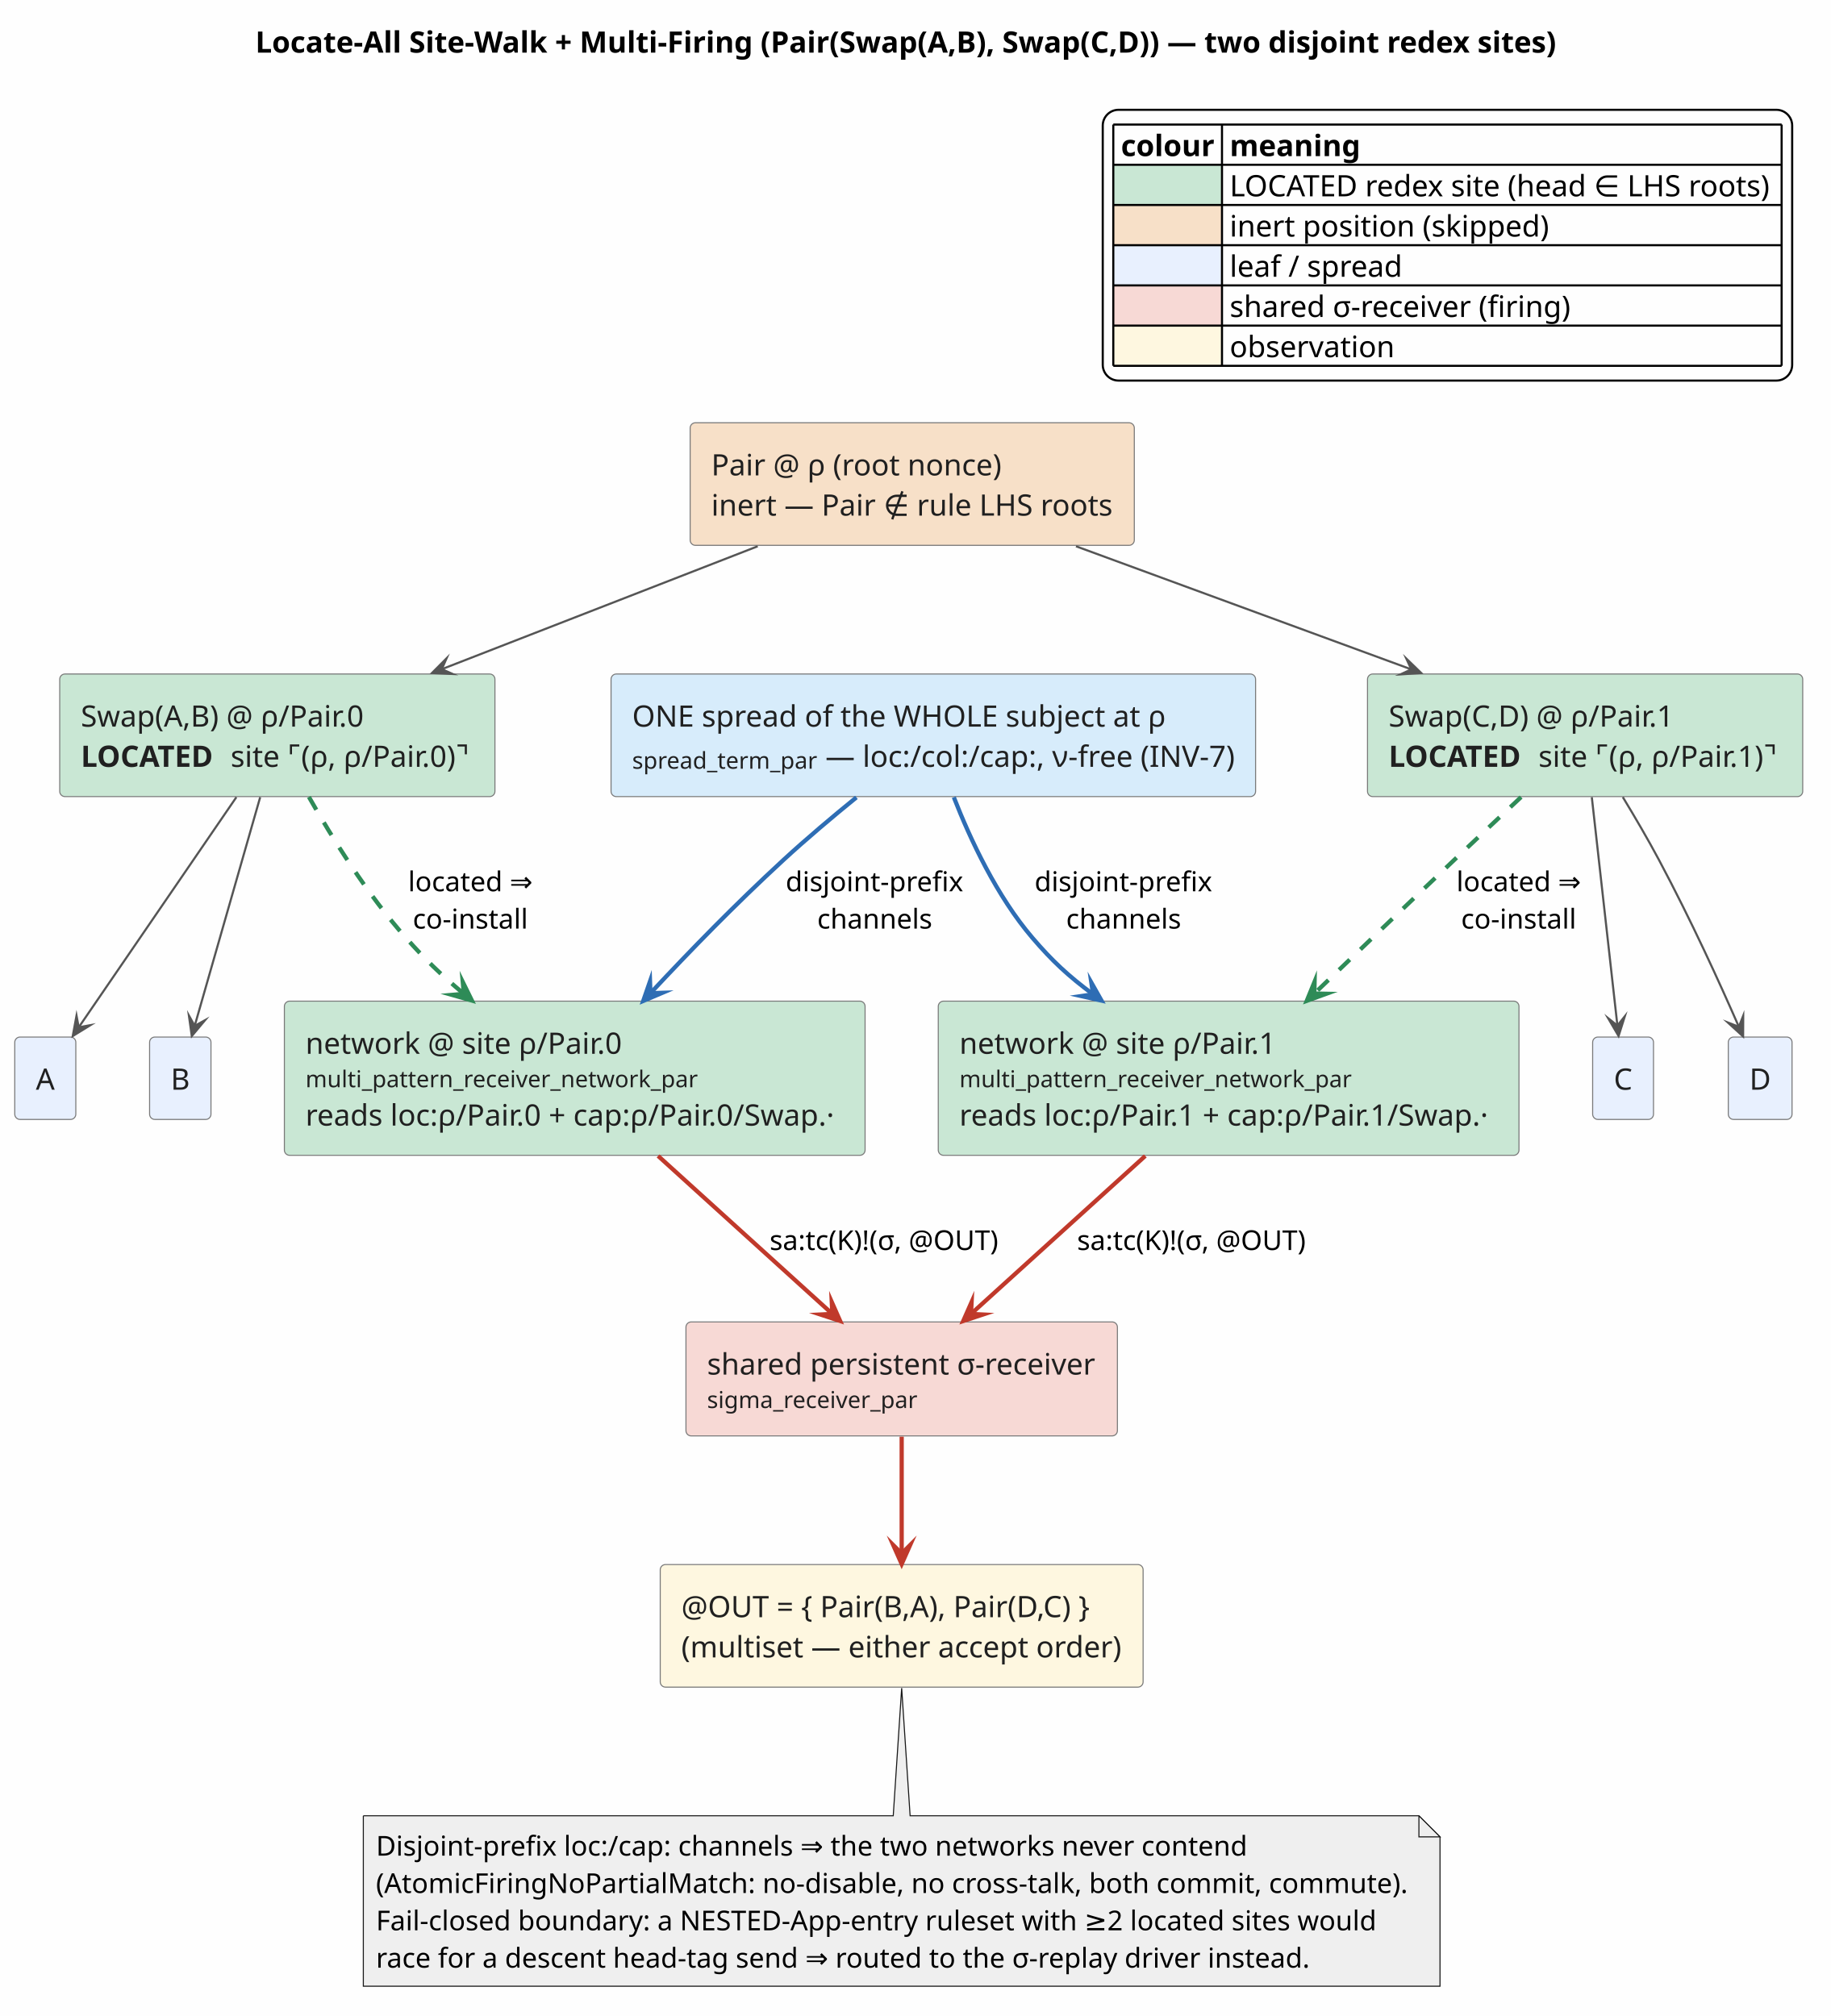
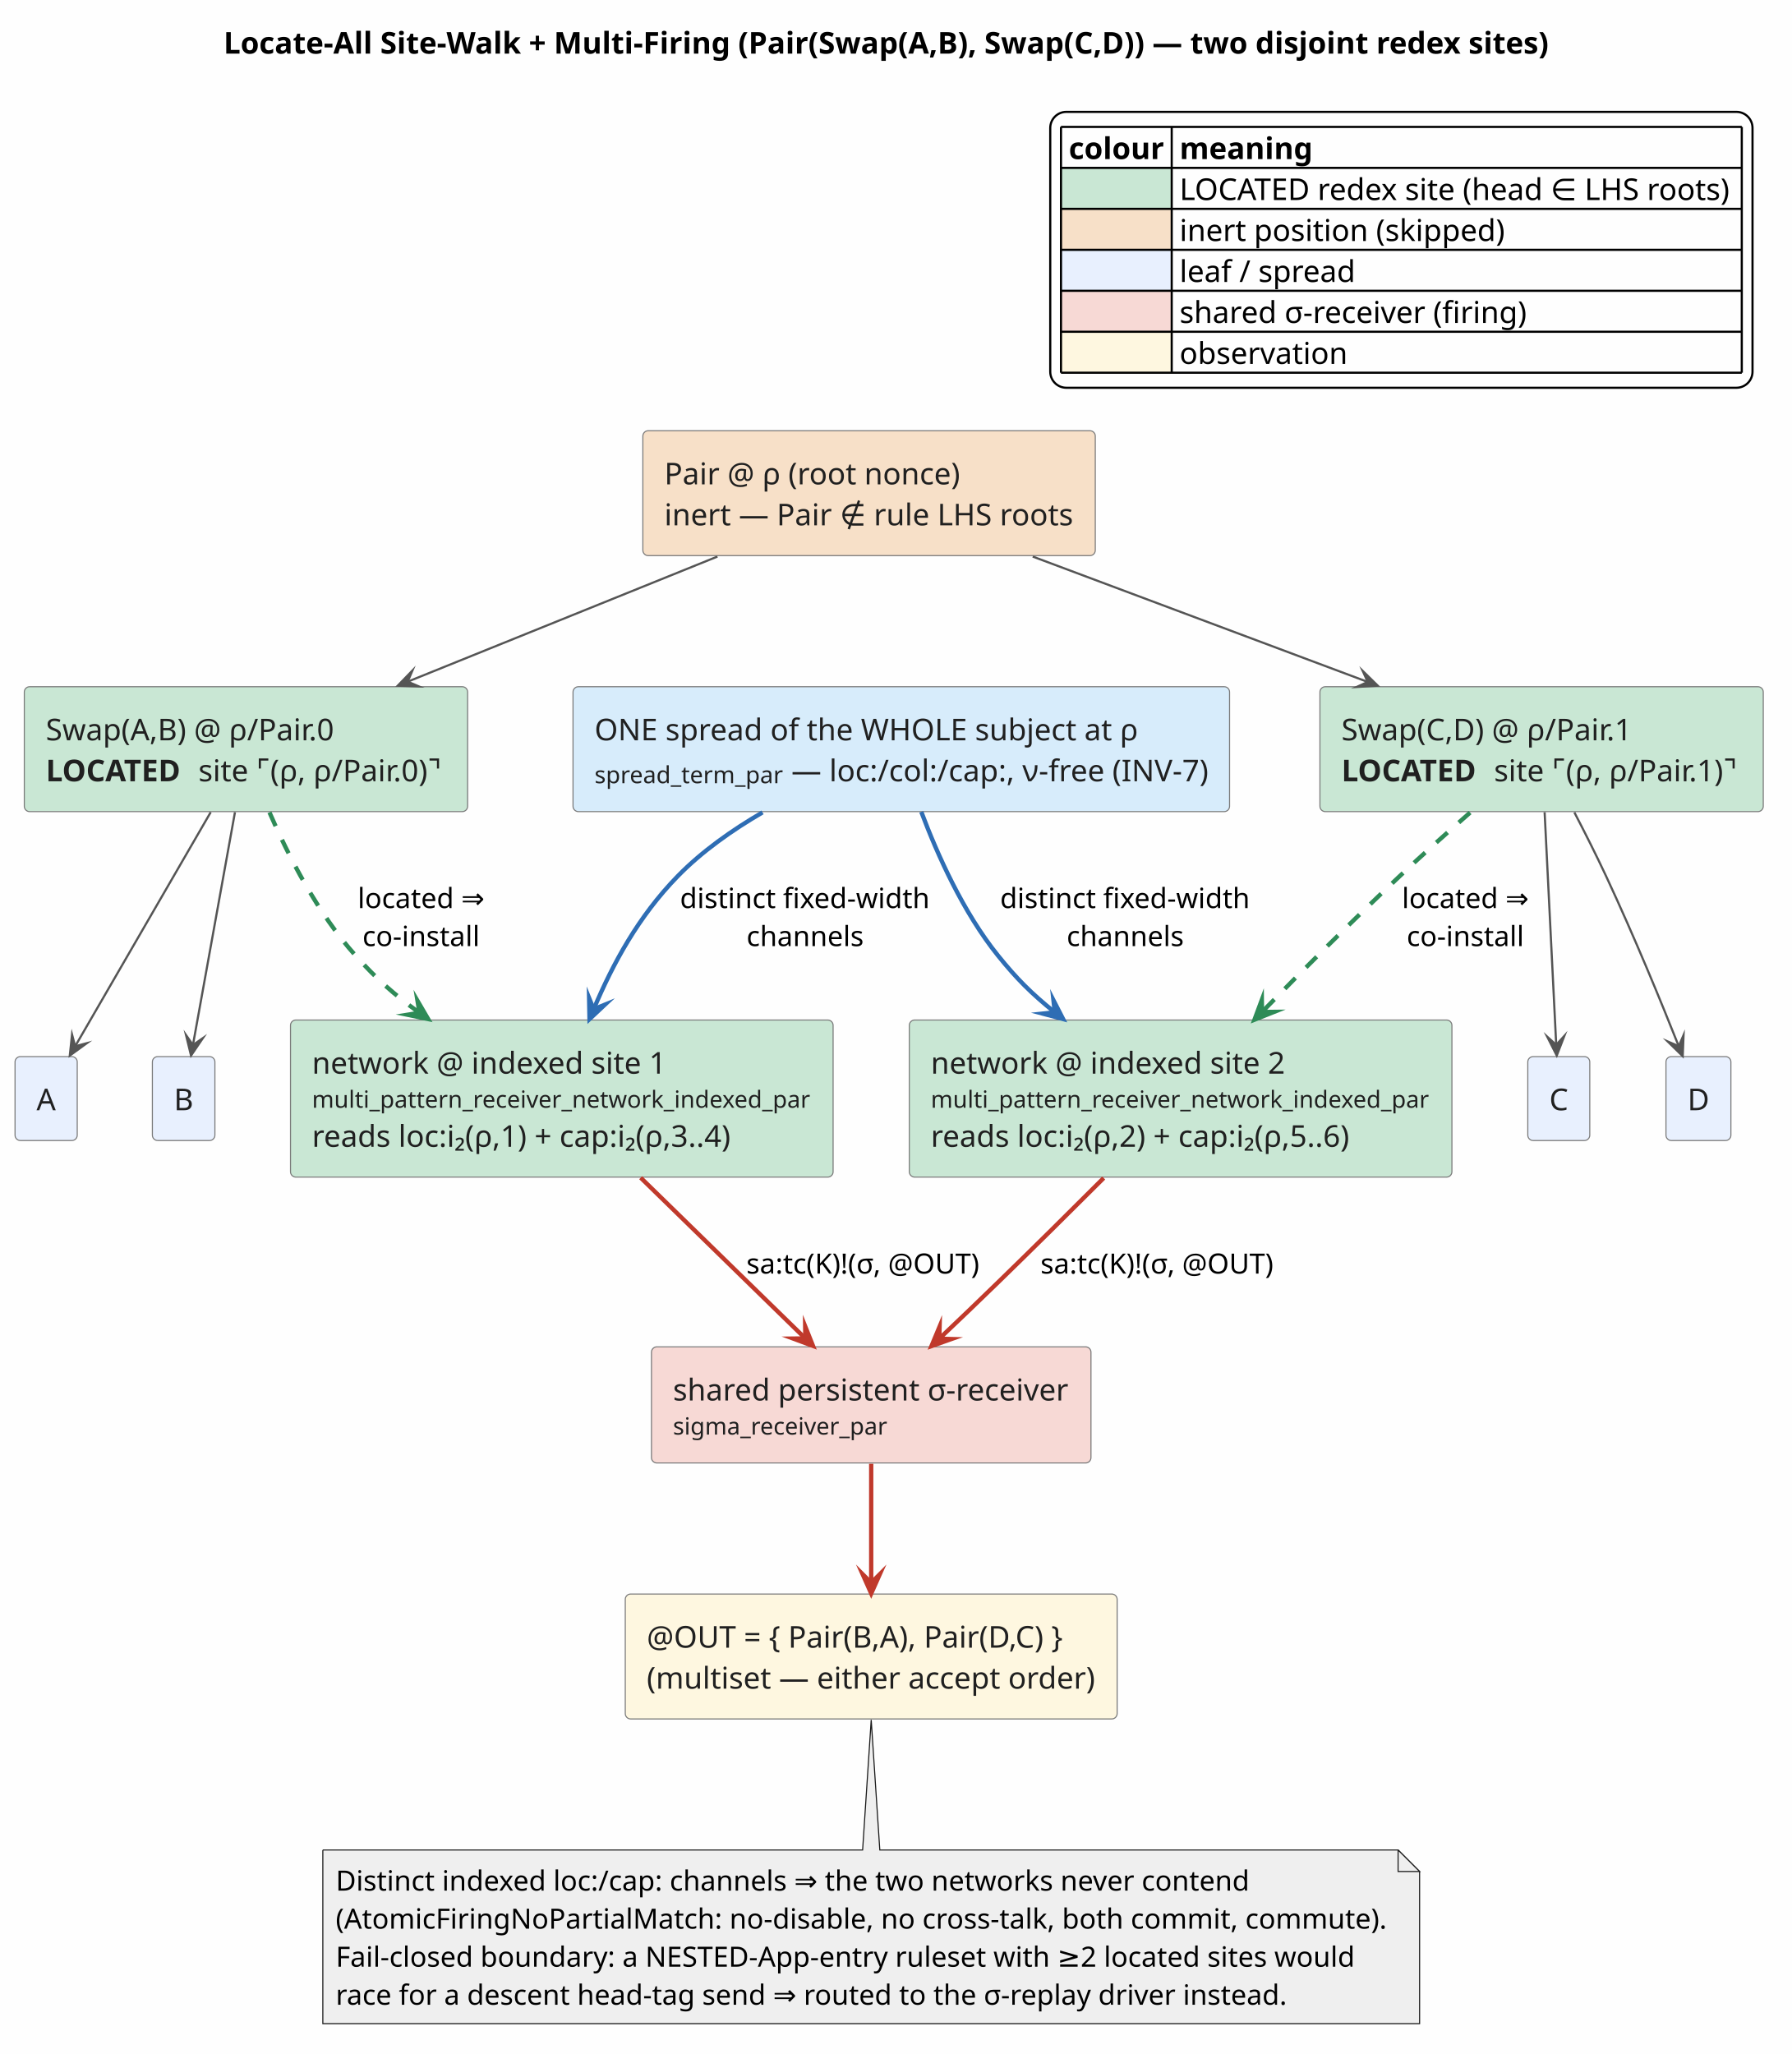
- <svg xmlns="http://www.w3.org/2000/svg" contentStyleType="text/css" data-diagram-type="DESCRIPTION" height="956px" preserveAspectRatio="none" style="width:868px;height:956px;background:#FEFEFE;" version="1.1" viewBox="0 0 868 956" width="868px" zoomAndPan="magnify">
+ <svg xmlns="http://www.w3.org/2000/svg" contentStyleType="text/css" data-diagram-type="DESCRIPTION" height="956px" preserveAspectRatio="none" style="width:834px;height:956px;background:#FEFEFE;" version="1.1" viewBox="0 0 834 956" width="834px" zoomAndPan="magnify">
  <defs />
  <g>
-     <rect fill="#FEFEFE" height="956" style="stroke:none;stroke-width:1;" width="868" x="0" y="0" />
+     <rect fill="#FEFEFE" height="956" style="stroke:none;stroke-width:1;" width="834" x="0" y="0" />
    <g class="title" data-source-line="16">
-       <text fill="#000000" font-family="sans" font-size="14" font-weight="700" lengthAdjust="spacing" textLength="619.554" x="121.044" y="24.966">Locate-All Site-Walk + Multi-Firing  (Pair(Swap(A,B), Swap(C,D)) — two disjoint redex sites)</text>
+       <text fill="#000000" font-family="sans" font-size="14" font-weight="700" lengthAdjust="spacing" textLength="619.554" x="104.044" y="24.966">Locate-All Site-Walk + Multi-Firing  (Pair(Swap(A,B), Swap(C,D)) — two disjoint redex sites)</text>
    </g>
    <g class="legend" data-source-line="18">
-       <rect fill="none" height="128.407" rx="7.5" ry="7.5" style="stroke:#000000;stroke-width:1;" width="326.848" x="522.794" y="52.068" />
-       <text fill="#000000" font-family="sans" font-size="14" font-weight="700" lengthAdjust="spacing" textLength="44.254" x="531.434" y="74.034">colour</text>
-       <text fill="#000000" font-family="sans" font-size="14" font-weight="700" lengthAdjust="spacing" textLength="61.628" x="582.968" y="74.034">meaning</text>
-       <rect fill="#C9E7D4" height="19.068" style="stroke:none;stroke-width:1;" width="51.534" x="527.794" y="78.136" />
-       <text fill="#000000" font-family="sans" font-size="14" lengthAdjust="spacing" textLength="3.64" x="527.794" y="93.102"> </text>
-       <text fill="#000000" font-family="sans" font-size="14" lengthAdjust="spacing" textLength="258.034" x="582.968" y="93.102">LOCATED redex site (head ∈ LHS roots)</text>
-       <rect fill="#F7E0C8" height="19.068" style="stroke:none;stroke-width:1;" width="51.534" x="527.794" y="97.204" />
-       <text fill="#000000" font-family="sans" font-size="14" lengthAdjust="spacing" textLength="3.64" x="527.794" y="112.17"> </text>
-       <text fill="#000000" font-family="sans" font-size="14" lengthAdjust="spacing" textLength="151.381" x="582.968" y="112.17">inert position (skipped)</text>
-       <rect fill="#E8F0FE" height="19.068" style="stroke:none;stroke-width:1;" width="51.534" x="527.794" y="116.272" />
-       <text fill="#000000" font-family="sans" font-size="14" lengthAdjust="spacing" textLength="3.64" x="527.794" y="131.238"> </text>
-       <text fill="#000000" font-family="sans" font-size="14" lengthAdjust="spacing" textLength="82.124" x="582.968" y="131.238">leaf / spread</text>
-       <rect fill="#F7D9D5" height="19.068" style="stroke:none;stroke-width:1;" width="51.534" x="527.794" y="135.34" />
-       <text fill="#000000" font-family="sans" font-size="14" lengthAdjust="spacing" textLength="3.64" x="527.794" y="150.305"> </text>
-       <text fill="#000000" font-family="sans" font-size="14" lengthAdjust="spacing" textLength="162.063" x="582.968" y="150.305">shared σ-receiver (firing)</text>
-       <rect fill="#FEF7E0" height="19.068" style="stroke:none;stroke-width:1;" width="51.534" x="527.794" y="154.407" />
-       <text fill="#000000" font-family="sans" font-size="14" lengthAdjust="spacing" textLength="3.64" x="527.794" y="169.373"> </text>
-       <text fill="#000000" font-family="sans" font-size="14" lengthAdjust="spacing" textLength="78.218" x="582.968" y="169.373">observation</text>
-       <line style="stroke:#000000;stroke-width:1;" x1="527.794" x2="844.642" y1="59.068" y2="59.068" />
-       <line style="stroke:#000000;stroke-width:1;" x1="527.794" x2="844.642" y1="78.136" y2="78.136" />
-       <line style="stroke:#000000;stroke-width:1;" x1="527.794" x2="844.642" y1="97.204" y2="97.204" />
-       <line style="stroke:#000000;stroke-width:1;" x1="527.794" x2="844.642" y1="116.272" y2="116.272" />
-       <line style="stroke:#000000;stroke-width:1;" x1="527.794" x2="844.642" y1="135.34" y2="135.34" />
-       <line style="stroke:#000000;stroke-width:1;" x1="527.794" x2="844.642" y1="154.407" y2="154.407" />
-       <line style="stroke:#000000;stroke-width:1;" x1="527.794" x2="844.642" y1="173.475" y2="173.475" />
-       <line style="stroke:#000000;stroke-width:1;" x1="527.794" x2="527.794" y1="59.068" y2="173.475" />
-       <line style="stroke:#000000;stroke-width:1;" x1="579.328" x2="579.328" y1="59.068" y2="173.475" />
-       <line style="stroke:#000000;stroke-width:1;" x1="844.642" x2="844.642" y1="59.068" y2="173.475" />
+       <rect fill="none" height="128.407" rx="7.5" ry="7.5" style="stroke:#000000;stroke-width:1;" width="326.848" x="488.794" y="52.068" />
+       <text fill="#000000" font-family="sans" font-size="14" font-weight="700" lengthAdjust="spacing" textLength="44.254" x="497.434" y="74.034">colour</text>
+       <text fill="#000000" font-family="sans" font-size="14" font-weight="700" lengthAdjust="spacing" textLength="61.628" x="548.968" y="74.034">meaning</text>
+       <rect fill="#C9E7D4" height="19.068" style="stroke:none;stroke-width:1;" width="51.534" x="493.794" y="78.136" />
+       <text fill="#000000" font-family="sans" font-size="14" lengthAdjust="spacing" textLength="3.64" x="493.794" y="93.102"> </text>
+       <text fill="#000000" font-family="sans" font-size="14" lengthAdjust="spacing" textLength="258.034" x="548.968" y="93.102">LOCATED redex site (head ∈ LHS roots)</text>
+       <rect fill="#F7E0C8" height="19.068" style="stroke:none;stroke-width:1;" width="51.534" x="493.794" y="97.204" />
+       <text fill="#000000" font-family="sans" font-size="14" lengthAdjust="spacing" textLength="3.64" x="493.794" y="112.17"> </text>
+       <text fill="#000000" font-family="sans" font-size="14" lengthAdjust="spacing" textLength="151.381" x="548.968" y="112.17">inert position (skipped)</text>
+       <rect fill="#E8F0FE" height="19.068" style="stroke:none;stroke-width:1;" width="51.534" x="493.794" y="116.272" />
+       <text fill="#000000" font-family="sans" font-size="14" lengthAdjust="spacing" textLength="3.64" x="493.794" y="131.238"> </text>
+       <text fill="#000000" font-family="sans" font-size="14" lengthAdjust="spacing" textLength="82.124" x="548.968" y="131.238">leaf / spread</text>
+       <rect fill="#F7D9D5" height="19.068" style="stroke:none;stroke-width:1;" width="51.534" x="493.794" y="135.34" />
+       <text fill="#000000" font-family="sans" font-size="14" lengthAdjust="spacing" textLength="3.64" x="493.794" y="150.305"> </text>
+       <text fill="#000000" font-family="sans" font-size="14" lengthAdjust="spacing" textLength="162.063" x="548.968" y="150.305">shared σ-receiver (firing)</text>
+       <rect fill="#FEF7E0" height="19.068" style="stroke:none;stroke-width:1;" width="51.534" x="493.794" y="154.407" />
+       <text fill="#000000" font-family="sans" font-size="14" lengthAdjust="spacing" textLength="3.64" x="493.794" y="169.373"> </text>
+       <text fill="#000000" font-family="sans" font-size="14" lengthAdjust="spacing" textLength="78.218" x="548.968" y="169.373">observation</text>
+       <line style="stroke:#000000;stroke-width:1;" x1="493.794" x2="810.642" y1="59.068" y2="59.068" />
+       <line style="stroke:#000000;stroke-width:1;" x1="493.794" x2="810.642" y1="78.136" y2="78.136" />
+       <line style="stroke:#000000;stroke-width:1;" x1="493.794" x2="810.642" y1="97.204" y2="97.204" />
+       <line style="stroke:#000000;stroke-width:1;" x1="493.794" x2="810.642" y1="116.272" y2="116.272" />
+       <line style="stroke:#000000;stroke-width:1;" x1="493.794" x2="810.642" y1="135.34" y2="135.34" />
+       <line style="stroke:#000000;stroke-width:1;" x1="493.794" x2="810.642" y1="154.407" y2="154.407" />
+       <line style="stroke:#000000;stroke-width:1;" x1="493.794" x2="810.642" y1="173.475" y2="173.475" />
+       <line style="stroke:#000000;stroke-width:1;" x1="493.794" x2="493.794" y1="59.068" y2="173.475" />
+       <line style="stroke:#000000;stroke-width:1;" x1="545.328" x2="545.328" y1="59.068" y2="173.475" />
+       <line style="stroke:#000000;stroke-width:1;" x1="810.642" x2="810.642" y1="59.068" y2="173.475" />
    </g>
    <g class="entity" data-qualified-name="PAIR" data-source-line="28" id="ent0001">
-       <rect fill="#F7E0C8" height="58.136" rx="2.5" ry="2.5" style="stroke:#7A7A7A;stroke-width:0.5;" width="210.569" x="327.19" y="200.475" />
-       <text fill="#202020" font-family="sans" font-size="14" lengthAdjust="spacing" textLength="148.749" x="337.19" y="225.441">Pair   @ ρ  (root nonce)</text>
-       <text fill="#202020" font-family="sans" font-size="14" lengthAdjust="spacing" textLength="190.569" x="337.19" y="244.509">inert — Pair ∉ rule LHS roots</text>
+       <rect fill="#F7E0C8" height="58.136" rx="2.5" ry="2.5" style="stroke:#7A7A7A;stroke-width:0.5;" width="210.569" x="299.19" y="200.475" />
+       <text fill="#202020" font-family="sans" font-size="14" lengthAdjust="spacing" textLength="148.749" x="309.19" y="225.441">Pair   @ ρ  (root nonce)</text>
+       <text fill="#202020" font-family="sans" font-size="14" lengthAdjust="spacing" textLength="190.569" x="309.19" y="244.509">inert — Pair ∉ rule LHS roots</text>
    </g>
    <g class="entity" data-qualified-name="S0" data-source-line="29" id="ent0002">
-       <rect fill="#C9E7D4" height="58.136" rx="2.5" ry="2.5" style="stroke:#7A7A7A;stroke-width:0.5;" width="206.332" x="28.31" y="319.615" />
-       <text fill="#202020" font-family="sans" font-size="14" lengthAdjust="spacing" textLength="143.583" x="38.31" y="344.581">Swap(A,B)   @ ρ/Pair.0</text>
-       <text fill="#202020" font-family="sans" font-size="14" font-weight="700" lengthAdjust="spacing" textLength="63.742" x="38.31" y="363.649">LOCATED</text>
-       <text fill="#202020" font-family="sans" font-size="14" lengthAdjust="spacing" textLength="115.311" x="109.332" y="363.649">site ⌜(ρ, ρ/Pair.0)⌝</text>
+       <rect fill="#C9E7D4" height="58.136" rx="2.5" ry="2.5" style="stroke:#7A7A7A;stroke-width:0.5;" width="206.332" x="11.31" y="319.615" />
+       <text fill="#202020" font-family="sans" font-size="14" lengthAdjust="spacing" textLength="143.583" x="21.31" y="344.581">Swap(A,B)   @ ρ/Pair.0</text>
+       <text fill="#202020" font-family="sans" font-size="14" font-weight="700" lengthAdjust="spacing" textLength="63.742" x="21.31" y="363.649">LOCATED</text>
+       <text fill="#202020" font-family="sans" font-size="14" lengthAdjust="spacing" textLength="115.311" x="92.332" y="363.649">site ⌜(ρ, ρ/Pair.0)⌝</text>
    </g>
    <g class="entity" data-qualified-name="S1" data-source-line="30" id="ent0003">
-       <rect fill="#C9E7D4" height="58.136" rx="2.5" ry="2.5" style="stroke:#7A7A7A;stroke-width:0.5;" width="206.332" x="648.31" y="319.615" />
-       <text fill="#202020" font-family="sans" font-size="14" lengthAdjust="spacing" textLength="144.605" x="658.31" y="344.581">Swap(C,D)   @ ρ/Pair.1</text>
-       <text fill="#202020" font-family="sans" font-size="14" font-weight="700" lengthAdjust="spacing" textLength="63.742" x="658.31" y="363.649">LOCATED</text>
-       <text fill="#202020" font-family="sans" font-size="14" lengthAdjust="spacing" textLength="115.311" x="729.332" y="363.649">site ⌜(ρ, ρ/Pair.1)⌝</text>
+       <rect fill="#C9E7D4" height="58.136" rx="2.5" ry="2.5" style="stroke:#7A7A7A;stroke-width:0.5;" width="206.332" x="614.31" y="319.615" />
+       <text fill="#202020" font-family="sans" font-size="14" lengthAdjust="spacing" textLength="144.605" x="624.31" y="344.581">Swap(C,D)   @ ρ/Pair.1</text>
+       <text fill="#202020" font-family="sans" font-size="14" font-weight="700" lengthAdjust="spacing" textLength="63.742" x="624.31" y="363.649">LOCATED</text>
+       <text fill="#202020" font-family="sans" font-size="14" lengthAdjust="spacing" textLength="115.311" x="695.332" y="363.649">site ⌜(ρ, ρ/Pair.1)⌝</text>
    </g>
    <g class="entity" data-qualified-name="LA" data-source-line="31" id="ent0004">
      <rect fill="#E8F0FE" height="39.068" rx="2.5" ry="2.5" style="stroke:#7A7A7A;stroke-width:0.5;" width="28.946" x="7" y="491.775" />
      <text fill="#202020" font-family="sans" font-size="14" lengthAdjust="spacing" textLength="8.946" x="17" y="516.741">A</text>
    </g>
    <g class="entity" data-qualified-name="LB" data-source-line="32" id="ent0005">
      <rect fill="#E8F0FE" height="39.068" rx="2.5" ry="2.5" style="stroke:#7A7A7A;stroke-width:0.5;" width="29.1" x="70.92" y="491.775" />
      <text fill="#202020" font-family="sans" font-size="14" lengthAdjust="spacing" textLength="9.1" x="80.92" y="516.741">B</text>
    </g>
    <g class="entity" data-qualified-name="LC" data-source-line="33" id="ent0006">
-       <rect fill="#E8F0FE" height="39.068" rx="2.5" ry="2.5" style="stroke:#7A7A7A;stroke-width:0.5;" width="28.848" x="755.05" y="491.775" />
-       <text fill="#202020" font-family="sans" font-size="14" lengthAdjust="spacing" textLength="8.848" x="765.05" y="516.741">C</text>
+       <rect fill="#E8F0FE" height="39.068" rx="2.5" ry="2.5" style="stroke:#7A7A7A;stroke-width:0.5;" width="28.848" x="711.05" y="491.775" />
+       <text fill="#202020" font-family="sans" font-size="14" lengthAdjust="spacing" textLength="8.848" x="721.05" y="516.741">C</text>
    </g>
    <g class="entity" data-qualified-name="LD" data-source-line="34" id="ent0007">
-       <rect fill="#E8F0FE" height="39.068" rx="2.5" ry="2.5" style="stroke:#7A7A7A;stroke-width:0.5;" width="30.22" x="819.36" y="491.775" />
-       <text fill="#202020" font-family="sans" font-size="14" lengthAdjust="spacing" textLength="10.22" x="829.36" y="516.741">D</text>
+       <rect fill="#E8F0FE" height="39.068" rx="2.5" ry="2.5" style="stroke:#7A7A7A;stroke-width:0.5;" width="30.22" x="775.36" y="491.775" />
+       <text fill="#202020" font-family="sans" font-size="14" lengthAdjust="spacing" textLength="10.22" x="785.36" y="516.741">D</text>
    </g>
    <g class="entity" data-qualified-name="SPREAD" data-source-line="44" id="ent0014">
-       <rect fill="#D7ECFB" height="58.136" rx="2.5" ry="2.5" style="stroke:#7A7A7A;stroke-width:0.5;" width="305.562" x="289.69" y="319.615" />
-       <text fill="#202020" font-family="sans" font-size="14" lengthAdjust="spacing" textLength="253.189" x="299.69" y="344.581">ONE spread of the WHOLE subject at ρ</text>
-       <text fill="#202020" font-family="sans" font-size="11" lengthAdjust="spacing" textLength="87.966" x="299.69" y="364.528">spread_term_par</text>
-       <text fill="#202020" font-family="sans" font-size="14" lengthAdjust="spacing" textLength="193.955" x="391.296" y="363.649">— loc:/col:/cap:, ν-free (INV-7)</text>
+       <rect fill="#D7ECFB" height="58.136" rx="2.5" ry="2.5" style="stroke:#7A7A7A;stroke-width:0.5;" width="305.562" x="266.69" y="319.615" />
+       <text fill="#202020" font-family="sans" font-size="14" lengthAdjust="spacing" textLength="253.189" x="276.69" y="344.581">ONE spread of the WHOLE subject at ρ</text>
+       <text fill="#202020" font-family="sans" font-size="11" lengthAdjust="spacing" textLength="87.966" x="276.69" y="364.528">spread_term_par</text>
+       <text fill="#202020" font-family="sans" font-size="14" lengthAdjust="spacing" textLength="193.955" x="368.296" y="363.649">— loc:/col:/cap:, ν-free (INV-7)</text>
    </g>
    <g class="entity" data-qualified-name="N0" data-source-line="45" id="ent0015">
-       <rect fill="#C9E7D4" height="73.118" rx="2.5" ry="2.5" style="stroke:#7A7A7A;stroke-width:0.5;" width="275.303" x="134.82" y="474.745" />
-       <text fill="#202020" font-family="sans" font-size="14" lengthAdjust="spacing" textLength="152.193" x="144.82" y="499.711">network @ site ρ/Pair.0</text>
-       <text fill="#202020" font-family="sans" font-size="11" lengthAdjust="spacing" textLength="186.262" x="144.82" y="515.572">multi_pattern_receiver_network_par</text>
-       <text fill="#202020" font-family="sans" font-size="14" lengthAdjust="spacing" textLength="255.303" x="144.82" y="533.761">reads loc:ρ/Pair.0 + cap:ρ/Pair.0/Swap.·</text>
+       <rect fill="#C9E7D4" height="73.118" rx="2.5" ry="2.5" style="stroke:#7A7A7A;stroke-width:0.5;" width="252.538" x="135.2" y="474.745" />
+       <text fill="#202020" font-family="sans" font-size="14" lengthAdjust="spacing" textLength="165.437" x="145.2" y="499.711">network @ indexed site 1</text>
+       <text fill="#202020" font-family="sans" font-size="11" lengthAdjust="spacing" textLength="232.538" x="145.2" y="515.572">multi_pattern_receiver_network_indexed_par</text>
+       <text fill="#202020" font-family="sans" font-size="14" lengthAdjust="spacing" textLength="194.921" x="145.2" y="533.761">reads loc:i₂(ρ,1) + cap:i₂(ρ,3..4)</text>
    </g>
    <g class="entity" data-qualified-name="N1" data-source-line="46" id="ent0016">
-       <rect fill="#C9E7D4" height="73.118" rx="2.5" ry="2.5" style="stroke:#7A7A7A;stroke-width:0.5;" width="275.303" x="444.82" y="474.745" />
-       <text fill="#202020" font-family="sans" font-size="14" lengthAdjust="spacing" textLength="152.193" x="454.82" y="499.711">network @ site ρ/Pair.1</text>
-       <text fill="#202020" font-family="sans" font-size="11" lengthAdjust="spacing" textLength="186.262" x="454.82" y="515.572">multi_pattern_receiver_network_par</text>
-       <text fill="#202020" font-family="sans" font-size="14" lengthAdjust="spacing" textLength="255.303" x="454.82" y="533.761">reads loc:ρ/Pair.1 + cap:ρ/Pair.1/Swap.·</text>
+       <rect fill="#C9E7D4" height="73.118" rx="2.5" ry="2.5" style="stroke:#7A7A7A;stroke-width:0.5;" width="252.538" x="423.2" y="474.745" />
+       <text fill="#202020" font-family="sans" font-size="14" lengthAdjust="spacing" textLength="165.437" x="433.2" y="499.711">network @ indexed site 2</text>
+       <text fill="#202020" font-family="sans" font-size="11" lengthAdjust="spacing" textLength="232.538" x="433.2" y="515.572">multi_pattern_receiver_network_indexed_par</text>
+       <text fill="#202020" font-family="sans" font-size="14" lengthAdjust="spacing" textLength="194.921" x="433.2" y="533.761">reads loc:i₂(ρ,2) + cap:i₂(ρ,5..6)</text>
    </g>
    <g class="entity" data-qualified-name="SIG" data-source-line="47" id="ent0017">
-       <rect fill="#F7D9D5" height="54.05" rx="2.5" ry="2.5" style="stroke:#7A7A7A;stroke-width:0.5;" width="204.547" x="325.2" y="626.865" />
-       <text fill="#202020" font-family="sans" font-size="14" lengthAdjust="spacing" textLength="184.547" x="335.2" y="651.831">shared persistent σ-receiver</text>
-       <text fill="#202020" font-family="sans" font-size="11" lengthAdjust="spacing" textLength="99.978" x="335.2" y="667.692">sigma_receiver_par</text>
+       <rect fill="#F7D9D5" height="54.05" rx="2.5" ry="2.5" style="stroke:#7A7A7A;stroke-width:0.5;" width="204.547" x="303.2" y="626.865" />
+       <text fill="#202020" font-family="sans" font-size="14" lengthAdjust="spacing" textLength="184.547" x="313.2" y="651.831">shared persistent σ-receiver</text>
+       <text fill="#202020" font-family="sans" font-size="11" lengthAdjust="spacing" textLength="99.978" x="313.2" y="667.692">sigma_receiver_par</text>
    </g>
    <g class="entity" data-qualified-name="OUT" data-source-line="48" id="ent0018">
-       <rect fill="#FEF7E0" height="58.136" rx="2.5" ry="2.5" style="stroke:#7A7A7A;stroke-width:0.5;" width="228.921" x="313.01" y="741.915" />
-       <text fill="#202020" font-family="sans" font-size="14" lengthAdjust="spacing" textLength="205.911" x="323.01" y="766.881">@OUT  =  { Pair(B,A),  Pair(D,C) }</text>
-       <text fill="#202020" font-family="sans" font-size="14" lengthAdjust="spacing" textLength="208.921" x="323.01" y="785.949">(multiset — either accept order)</text>
+       <rect fill="#FEF7E0" height="58.136" rx="2.5" ry="2.5" style="stroke:#7A7A7A;stroke-width:0.5;" width="228.921" x="291.01" y="741.915" />
+       <text fill="#202020" font-family="sans" font-size="14" lengthAdjust="spacing" textLength="205.911" x="301.01" y="766.881">@OUT  =  { Pair(B,A),  Pair(D,C) }</text>
+       <text fill="#202020" font-family="sans" font-size="14" lengthAdjust="spacing" textLength="208.921" x="301.01" y="785.949">(multiset — either accept order)</text>
    </g>
    <g class="entity" data-qualified-name="GMN26" data-source-line="59" id="ent0027">
-       <path d="M172.25,861.055 L172.25,941.88 A0,0 0 0 0 172.25,941.88 L682.687,941.88 A0,0 0 0 0 682.687,941.88 L682.687,871.055 L672.687,861.055 L431.47,861.055 L427.47,800.495 L423.47,861.055 L172.25,861.055 A0,0 0 0 0 172.25,861.055" fill="#EFEFEF" style="stroke:#181818;stroke-width:0.5;" />
-       <path d="M672.687,861.055 L672.687,871.055 L682.687,871.055 L672.687,861.055" fill="#EFEFEF" style="stroke:#181818;stroke-width:0.5;" />
-       <text fill="#000000" font-family="sans" font-size="13" lengthAdjust="spacing" textLength="413.607" x="178.25" y="879.952">Disjoint-prefix loc:/cap: channels ⇒ the two networks never contend</text>
-       <text fill="#000000" font-family="sans" font-size="13" lengthAdjust="spacing" textLength="489.437" x="178.25" y="897.658">(AtomicFiringNoPartialMatch: no-disable, no cross-talk, both commit, commute).</text>
-       <text fill="#000000" font-family="sans" font-size="13" lengthAdjust="spacing" textLength="474.317" x="178.25" y="915.365">Fail-closed boundary: a NESTED-App-entry ruleset with ≥2 located sites would</text>
-       <text fill="#000000" font-family="sans" font-size="13" lengthAdjust="spacing" textLength="443.429" x="178.25" y="933.071">race for a descent head-tag send ⇒ routed to the σ-replay driver instead.</text>
+       <path d="M150.25,861.055 L150.25,941.88 A0,0 0 0 0 150.25,941.88 L660.687,941.88 A0,0 0 0 0 660.687,941.88 L660.687,871.055 L650.687,861.055 L409.47,861.055 L405.47,800.495 L401.47,861.055 L150.25,861.055 A0,0 0 0 0 150.25,861.055" fill="#EFEFEF" style="stroke:#181818;stroke-width:0.5;" />
+       <path d="M650.687,861.055 L650.687,871.055 L660.687,871.055 L650.687,861.055" fill="#EFEFEF" style="stroke:#181818;stroke-width:0.5;" />
+       <text fill="#000000" font-family="sans" font-size="13" lengthAdjust="spacing" textLength="426.035" x="156.25" y="879.952">Distinct indexed loc:/cap: channels ⇒ the two networks never contend</text>
+       <text fill="#000000" font-family="sans" font-size="13" lengthAdjust="spacing" textLength="489.437" x="156.25" y="897.658">(AtomicFiringNoPartialMatch: no-disable, no cross-talk, both commit, commute).</text>
+       <text fill="#000000" font-family="sans" font-size="13" lengthAdjust="spacing" textLength="474.317" x="156.25" y="915.365">Fail-closed boundary: a NESTED-App-entry ruleset with ≥2 located sites would</text>
+       <text fill="#000000" font-family="sans" font-size="13" lengthAdjust="spacing" textLength="443.429" x="156.25" y="933.071">race for a descent head-tag send ⇒ routed to the σ-replay driver instead.</text>
    </g>
    <g class="link" data-entity-1="ent0001" data-entity-2="ent0002" data-link-type="dependency" data-source-line="36" id="lnk8">
-       <path d="M359.22,259.045 C312.33,277.295 256.36,299.083 209.45,317.333" fill="none" id="PAIR-to-S0" style="stroke:#555555;stroke-width:1;" />
-       <polygon fill="#555555" points="204.79,319.145,214.628,319.61,209.45,317.333,211.727,312.154,204.79,319.145" style="stroke:#555555;stroke-width:1;stroke-linejoin:miter;stroke-miterlimit:10;" />
+       <path d="M333.9,259.045 C288.72,277.295 234.946,299.023 189.746,317.273" fill="none" id="PAIR-to-S0" style="stroke:#555555;stroke-width:1;" />
+       <polygon fill="#555555" points="185.11,319.145,194.953,319.485,189.746,317.273,191.958,312.067,185.11,319.145" style="stroke:#555555;stroke-width:1;stroke-linejoin:miter;stroke-miterlimit:10;" />
    </g>
    <g class="link" data-entity-1="ent0001" data-entity-2="ent0003" data-link-type="dependency" data-source-line="37" id="lnk9">
-       <path d="M510.1,259.045 C559.8,277.295 619.366,299.172 669.076,317.422" fill="none" id="PAIR-to-S1" style="stroke:#555555;stroke-width:1;" />
-       <polygon fill="#555555" points="673.77,319.145,666.7,312.289,669.076,317.422,663.943,319.799,673.77,319.145" style="stroke:#555555;stroke-width:1;stroke-linejoin:miter;stroke-miterlimit:10;" />
+       <path d="M480.64,259.045 C529.41,277.295 587.767,299.143 636.547,317.393" fill="none" id="PAIR-to-S1" style="stroke:#555555;stroke-width:1;" />
+       <polygon fill="#555555" points="641.23,319.145,634.202,312.245,636.547,317.393,631.399,319.738,641.23,319.145" style="stroke:#555555;stroke-width:1;stroke-linejoin:miter;stroke-miterlimit:10;" />
    </g>
    <g class="link" data-entity-1="ent0002" data-entity-2="ent0004" data-link-type="dependency" data-source-line="38" id="lnk10">
-       <path d="M112.06,378.025 C89.73,410.625 56.515,459.13 37.315,487.17" fill="none" id="S0-to-LA" style="stroke:#555555;stroke-width:1;" />
-       <polygon fill="#555555" points="34.49,491.295,42.875,486.129,37.315,487.17,36.274,481.61,34.49,491.295" style="stroke:#555555;stroke-width:1;stroke-linejoin:miter;stroke-miterlimit:10;" />
+       <path d="M98.06,378.025 C79.18,410.625 51.215,458.928 34.985,486.968" fill="none" id="S0-to-LA" style="stroke:#555555;stroke-width:1;" />
+       <polygon fill="#555555" points="32.48,491.295,40.45,485.51,34.985,486.968,33.527,481.502,32.48,491.295" style="stroke:#555555;stroke-width:1;stroke-linejoin:miter;stroke-miterlimit:10;" />
    </g>
    <g class="link" data-entity-1="ent0002" data-entity-2="ent0005" data-link-type="dependency" data-source-line="39" id="lnk11">
-       <path d="M123.35,378.025 C114.02,410.625 100.326,458.449 92.296,486.489" fill="none" id="S0-to-LB" style="stroke:#555555;stroke-width:1;" />
-       <polygon fill="#555555" points="90.92,491.295,97.243,483.745,92.296,486.489,89.552,481.542,90.92,491.295" style="stroke:#555555;stroke-width:1;stroke-linejoin:miter;stroke-miterlimit:10;" />
+       <path d="M109.36,378.025 C103.47,410.625 94.858,458.335 89.798,486.375" fill="none" id="S0-to-LB" style="stroke:#555555;stroke-width:1;" />
+       <polygon fill="#555555" points="88.91,491.295,94.445,483.149,89.798,486.375,86.572,481.728,88.91,491.295" style="stroke:#555555;stroke-width:1;stroke-linejoin:miter;stroke-miterlimit:10;" />
    </g>
    <g class="link" data-entity-1="ent0003" data-entity-2="ent0006" data-link-type="dependency" data-source-line="40" id="lnk12">
-       <path d="M754.65,378.025 C758.3,410.625 763.644,458.286 766.784,486.327" fill="none" id="S1-to-LC" style="stroke:#555555;stroke-width:1;" />
-       <polygon fill="#555555" points="767.34,491.295,770.314,481.906,766.784,486.327,762.363,482.796,767.34,491.295" style="stroke:#555555;stroke-width:1;stroke-linejoin:miter;stroke-miterlimit:10;" />
+       <path d="M718.88,378.025 C720.51,410.625 722.881,458.262 724.281,486.302" fill="none" id="S1-to-LC" style="stroke:#555555;stroke-width:1;" />
+       <polygon fill="#555555" points="724.53,491.295,728.076,482.107,724.281,486.302,720.086,482.506,724.53,491.295" style="stroke:#555555;stroke-width:1;stroke-linejoin:miter;stroke-miterlimit:10;" />
    </g>
    <g class="link" data-entity-1="ent0003" data-entity-2="ent0007" data-link-type="dependency" data-source-line="41" id="lnk13">
-       <path d="M769.35,377.985 C775.03,387.345 781.21,397.885 786.47,407.745 C801.74,436.365 815.264,466.115 824.374,486.915" fill="none" id="S1-to-LD" style="stroke:#555555;stroke-width:1;" />
-       <polygon fill="#555555" points="826.38,491.495,826.433,481.647,824.374,486.915,819.105,484.856,826.38,491.495" style="stroke:#555555;stroke-width:1;stroke-linejoin:miter;stroke-miterlimit:10;" />
+       <path d="M732.73,378.105 C737.6,387.465 742.91,397.985 747.47,407.745 C760.95,436.615 773.073,466.229 781.303,486.939" fill="none" id="S1-to-LD" style="stroke:#555555;stroke-width:1;" />
+       <polygon fill="#555555" points="783.15,491.585,783.543,481.744,781.303,486.939,776.109,484.699,783.15,491.585" style="stroke:#555555;stroke-width:1;stroke-linejoin:miter;stroke-miterlimit:10;" />
    </g>
    <g class="link" data-entity-1="ent0014" data-entity-2="ent0015" data-link-type="dependency" data-source-line="50" id="lnk19">
-       <path d="M406.02,378.125 C394.71,387.305 382.37,397.715 371.47,407.745 C348.35,429.035 327.223,450.792 308.353,470.992" fill="none" id="SPREAD-to-N0" style="stroke:#2E6DB4;stroke-width:2;" />
-       <polygon fill="#2E6DB4" points="304.94,474.645,314.007,470.799,308.353,470.992,308.161,465.338,304.94,474.645" style="stroke:#2E6DB4;stroke-width:2;stroke-linejoin:miter;stroke-miterlimit:10;" />
-       <text fill="#000000" font-family="sans" font-size="13" lengthAdjust="spacing" textLength="84.461" x="372.47" y="422.642">disjoint-prefix</text>
-       <text fill="#000000" font-family="sans" font-size="13" lengthAdjust="spacing" textLength="54.548" x="387.426" y="440.348">channels</text>
+       <path d="M354.89,378.115 C340.79,386.305 326.74,396.205 315.47,407.745 C297.06,426.615 285.294,448.419 276.304,469.719" fill="none" id="SPREAD-to-N0" style="stroke:#2E6DB4;stroke-width:2;" />
+       <polygon fill="#2E6DB4" points="274.36,474.325,281.545,467.589,276.304,469.719,274.174,464.478,274.36,474.325" style="stroke:#2E6DB4;stroke-width:2;stroke-linejoin:miter;stroke-miterlimit:10;" />
+       <text fill="#000000" font-family="sans" font-size="13" lengthAdjust="spacing" textLength="116.48" x="316.47" y="422.642">distinct fixed-width</text>
+       <text fill="#000000" font-family="sans" font-size="13" lengthAdjust="spacing" textLength="54.548" x="347.436" y="440.348">channels</text>
    </g>
    <g class="link" data-entity-1="ent0014" data-entity-2="ent0016" data-link-type="dependency" data-source-line="51" id="lnk20">
-       <path d="M452.19,378.055 C460.05,398.185 472.59,425.025 489.47,444.745 C498.85,455.705 506.426,462.764 518.206,471.514" fill="none" id="SPREAD-to-N1" style="stroke:#2E6DB4;stroke-width:2;" />
-       <polygon fill="#2E6DB4" points="522.22,474.495,517.38,465.918,518.206,471.514,512.61,472.34,522.22,474.495" style="stroke:#2E6DB4;stroke-width:2;stroke-linejoin:miter;stroke-miterlimit:10;" />
-       <text fill="#000000" font-family="sans" font-size="13" lengthAdjust="spacing" textLength="84.461" x="490.47" y="422.642">disjoint-prefix</text>
-       <text fill="#000000" font-family="sans" font-size="13" lengthAdjust="spacing" textLength="54.548" x="505.426" y="440.348">channels</text>
+       <path d="M428.78,377.855 C436.31,397.895 448.32,424.695 464.47,444.745 C473.12,455.485 479.979,462.356 490.899,471.166" fill="none" id="SPREAD-to-N1" style="stroke:#2E6DB4;stroke-width:2;" />
+       <polygon fill="#2E6DB4" points="494.79,474.305,490.297,465.541,490.899,471.166,485.274,471.767,494.79,474.305" style="stroke:#2E6DB4;stroke-width:2;stroke-linejoin:miter;stroke-miterlimit:10;" />
+       <text fill="#000000" font-family="sans" font-size="13" lengthAdjust="spacing" textLength="116.48" x="465.47" y="422.642">distinct fixed-width</text>
+       <text fill="#000000" font-family="sans" font-size="13" lengthAdjust="spacing" textLength="54.548" x="496.436" y="440.348">channels</text>
    </g>
    <g class="link" data-entity-1="ent0002" data-entity-2="ent0015" data-link-type="dependency" data-source-line="52" id="lnk21">
-       <path d="M146.45,377.915 C157.69,397.735 174.22,424.245 192.47,444.745 C201.79,455.205 209.013,462.18 219.893,471.27" fill="none" id="S0-to-N0" style="stroke:#2E8B57;stroke-width:2;stroke-dasharray:7,7;" />
-       <polygon fill="#2E8B57" points="223.73,474.475,219.388,465.635,219.893,471.27,214.259,471.775,223.73,474.475" style="stroke:#2E8B57;stroke-width:2;stroke-linejoin:miter;stroke-miterlimit:10;" />
-       <text fill="#000000" font-family="sans" font-size="13" lengthAdjust="spacing" textLength="59.045" x="193.47" y="422.642">located ⇒</text>
-       <text fill="#000000" font-family="sans" font-size="13" lengthAdjust="spacing" textLength="54.6" x="195.692" y="440.348">co-install</text>
+       <path d="M125.42,378.105 C134.14,398.255 147.82,425.105 165.47,444.745 C175.25,455.635 183.133,462.683 195.223,471.393" fill="none" id="S0-to-N0" style="stroke:#2E8B57;stroke-width:2;stroke-dasharray:7,7;" />
+       <polygon fill="#2E8B57" points="199.28,474.315,194.316,465.809,195.223,471.393,189.639,472.3,199.28,474.315" style="stroke:#2E8B57;stroke-width:2;stroke-linejoin:miter;stroke-miterlimit:10;" />
+       <text fill="#000000" font-family="sans" font-size="13" lengthAdjust="spacing" textLength="59.045" x="166.47" y="422.642">located ⇒</text>
+       <text fill="#000000" font-family="sans" font-size="13" lengthAdjust="spacing" textLength="54.6" x="168.692" y="440.348">co-install</text>
    </g>
    <g class="link" data-entity-1="ent0003" data-entity-2="ent0016" data-link-type="dependency" data-source-line="53" id="lnk22">
-       <path d="M721.13,377.965 C711.04,387.405 699.75,398.015 689.47,407.745 C666.12,429.865 643.675,451.381 623.115,471.141" fill="none" id="S1-to-N1" style="stroke:#2E8B57;stroke-width:2;stroke-dasharray:7,7;" />
-       <polygon fill="#2E8B57" points="619.51,474.605,628.771,471.253,623.115,471.141,623.227,465.485,619.51,474.605" style="stroke:#2E8B57;stroke-width:2;stroke-linejoin:miter;stroke-miterlimit:10;" />
-       <text fill="#000000" font-family="sans" font-size="13" lengthAdjust="spacing" textLength="59.045" x="690.47" y="422.642">located ⇒</text>
-       <text fill="#000000" font-family="sans" font-size="13" lengthAdjust="spacing" textLength="54.6" x="692.692" y="440.348">co-install</text>
+       <path d="M684.19,378.205 C673.6,387.475 661.92,397.915 651.47,407.745 C628.43,429.425 606.854,451.039 587.334,471.019" fill="none" id="S1-to-N1" style="stroke:#2E8B57;stroke-width:2;stroke-dasharray:7,7;" />
+       <polygon fill="#2E8B57" points="583.84,474.595,592.991,470.953,587.334,471.019,587.268,465.363,583.84,474.595" style="stroke:#2E8B57;stroke-width:2;stroke-linejoin:miter;stroke-miterlimit:10;" />
+       <text fill="#000000" font-family="sans" font-size="13" lengthAdjust="spacing" textLength="59.045" x="652.47" y="422.642">located ⇒</text>
+       <text fill="#000000" font-family="sans" font-size="13" lengthAdjust="spacing" textLength="54.6" x="654.692" y="440.348">co-install</text>
    </g>
    <g class="link" data-entity-1="ent0015" data-entity-2="ent0017" data-link-type="dependency" data-source-line="54" id="lnk23">
-       <path d="M311.99,548.145 C338.89,572.555 370.216,600.956 394.606,623.076" fill="none" id="N0-to-SIG" style="stroke:#C0392B;stroke-width:2;" />
-       <polygon fill="#C0392B" points="398.31,626.435,394.331,617.426,394.606,623.076,388.956,623.352,398.31,626.435" style="stroke:#C0392B;stroke-width:2;stroke-linejoin:miter;stroke-miterlimit:10;" />
-       <text fill="#000000" font-family="sans" font-size="13" lengthAdjust="spacing" textLength="108.498" x="364.86" y="592.762">sa:tc(K)!(σ, @OUT)</text>
+       <path d="M298.18,548.145 C323.18,572.555 352.142,600.823 374.802,622.943" fill="none" id="N0-to-SIG" style="stroke:#C0392B;stroke-width:2;" />
+       <polygon fill="#C0392B" points="378.38,626.435,374.734,617.286,374.802,622.943,369.146,623.011,378.38,626.435" style="stroke:#C0392B;stroke-width:2;stroke-linejoin:miter;stroke-miterlimit:10;" />
+       <text fill="#000000" font-family="sans" font-size="13" lengthAdjust="spacing" textLength="108.498" x="347.37" y="592.762">sa:tc(K)!(σ, @OUT)</text>
    </g>
    <g class="link" data-entity-1="ent0016" data-entity-2="ent0017" data-link-type="dependency" data-source-line="55" id="lnk24">
-       <path d="M542.96,548.145 C516.05,572.555 484.734,600.956 460.344,623.076" fill="none" id="N1-to-SIG" style="stroke:#C0392B;stroke-width:2;" />
-       <polygon fill="#C0392B" points="456.64,626.435,465.994,623.352,460.344,623.076,460.619,617.426,456.64,626.435" style="stroke:#C0392B;stroke-width:2;stroke-linejoin:miter;stroke-miterlimit:10;" />
-       <text fill="#000000" font-family="sans" font-size="13" lengthAdjust="spacing" textLength="108.498" x="510.62" y="592.762">sa:tc(K)!(σ, @OUT)</text>
+       <path d="M513.67,548.285 C498.57,563.375 480.74,581.055 464.47,596.865 C454.45,606.615 446.98,613.757 437.14,623.077" fill="none" id="N1-to-SIG" style="stroke:#C0392B;stroke-width:2;" />
+       <polygon fill="#C0392B" points="433.51,626.515,442.795,623.231,437.14,623.077,437.294,617.422,433.51,626.515" style="stroke:#C0392B;stroke-width:2;stroke-linejoin:miter;stroke-miterlimit:10;" />
+       <text fill="#000000" font-family="sans" font-size="13" lengthAdjust="spacing" textLength="108.498" x="484.25" y="592.762">sa:tc(K)!(σ, @OUT)</text>
    </g>
    <g class="link" data-entity-1="ent0017" data-entity-2="ent0018" data-link-type="dependency" data-source-line="56" id="lnk25">
-       <path d="M427.47,681.295 C427.47,699.345 427.47,718.245 427.47,736.685" fill="none" id="SIG-to-OUT" style="stroke:#C0392B;stroke-width:2;" />
-       <polygon fill="#C0392B" points="427.47,741.685,431.47,732.685,427.47,736.685,423.47,732.685,427.47,741.685" style="stroke:#C0392B;stroke-width:2;stroke-linejoin:miter;stroke-miterlimit:10;" />
+       <path d="M405.47,681.295 C405.47,699.345 405.47,718.245 405.47,736.685" fill="none" id="SIG-to-OUT" style="stroke:#C0392B;stroke-width:2;" />
+       <polygon fill="#C0392B" points="405.47,741.685,409.47,732.685,405.47,736.685,401.47,732.685,405.47,741.685" style="stroke:#C0392B;stroke-width:2;stroke-linejoin:miter;stroke-miterlimit:10;" />
    </g>
  </g>
</svg>
